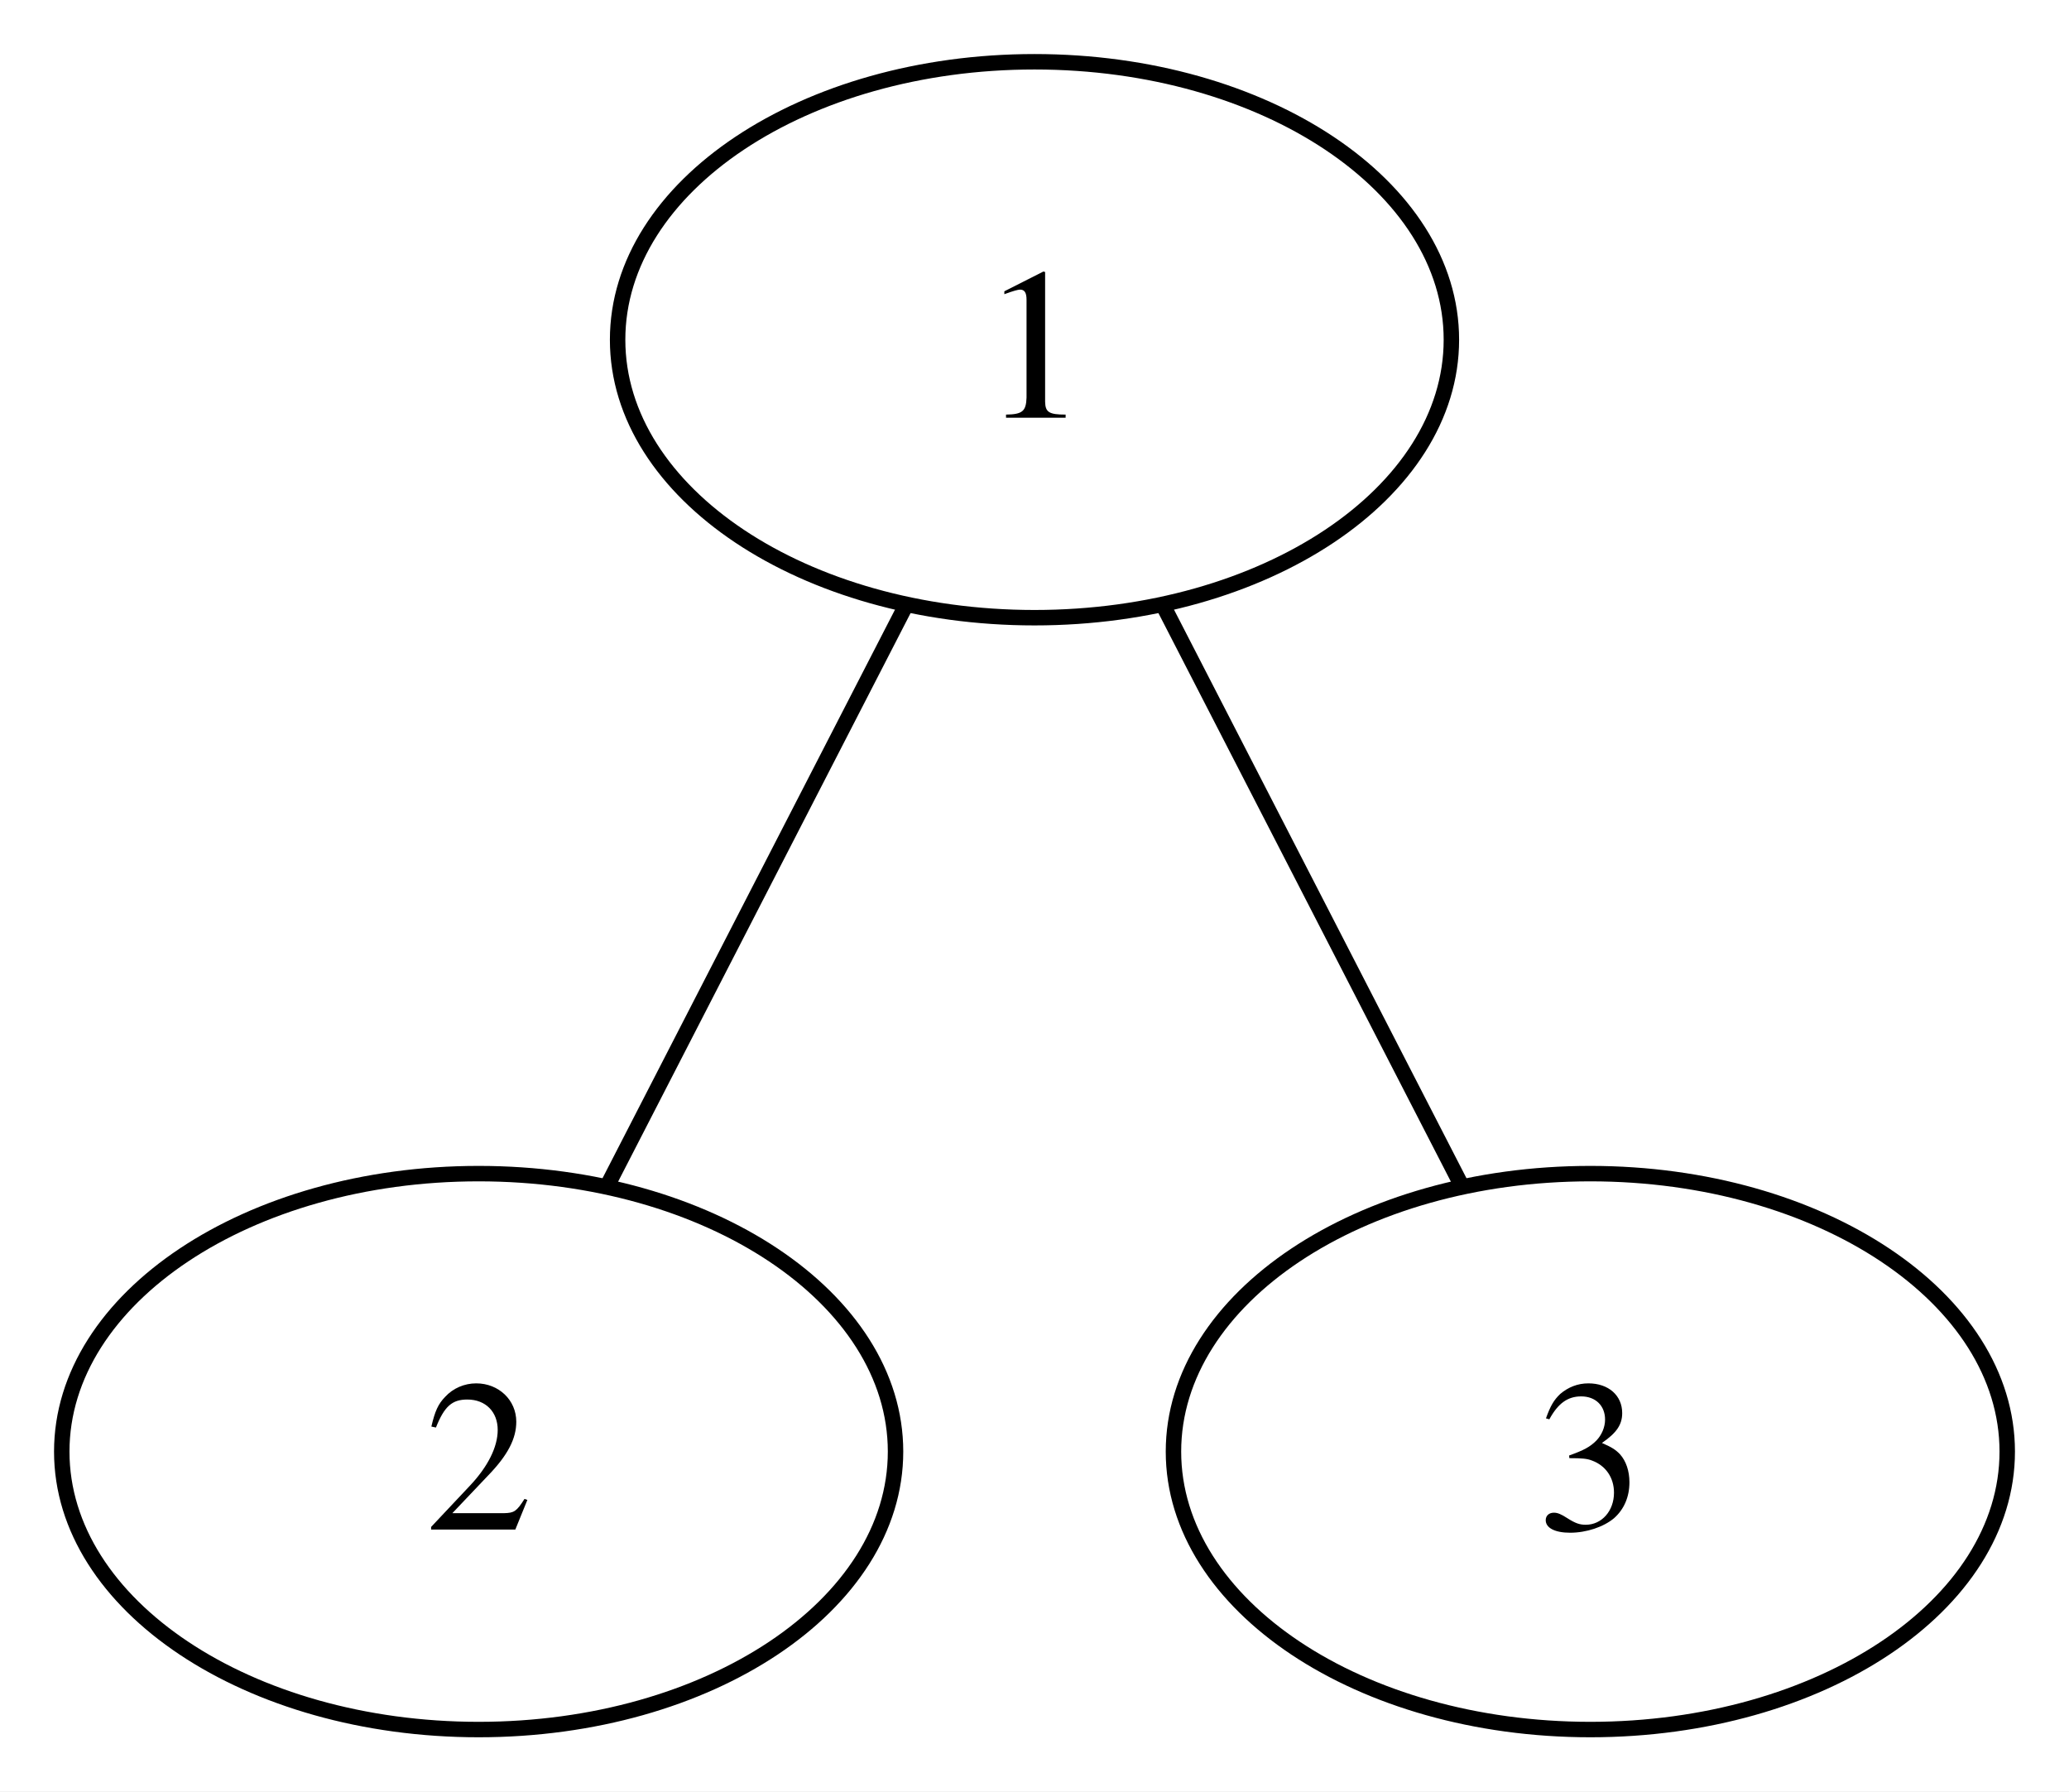
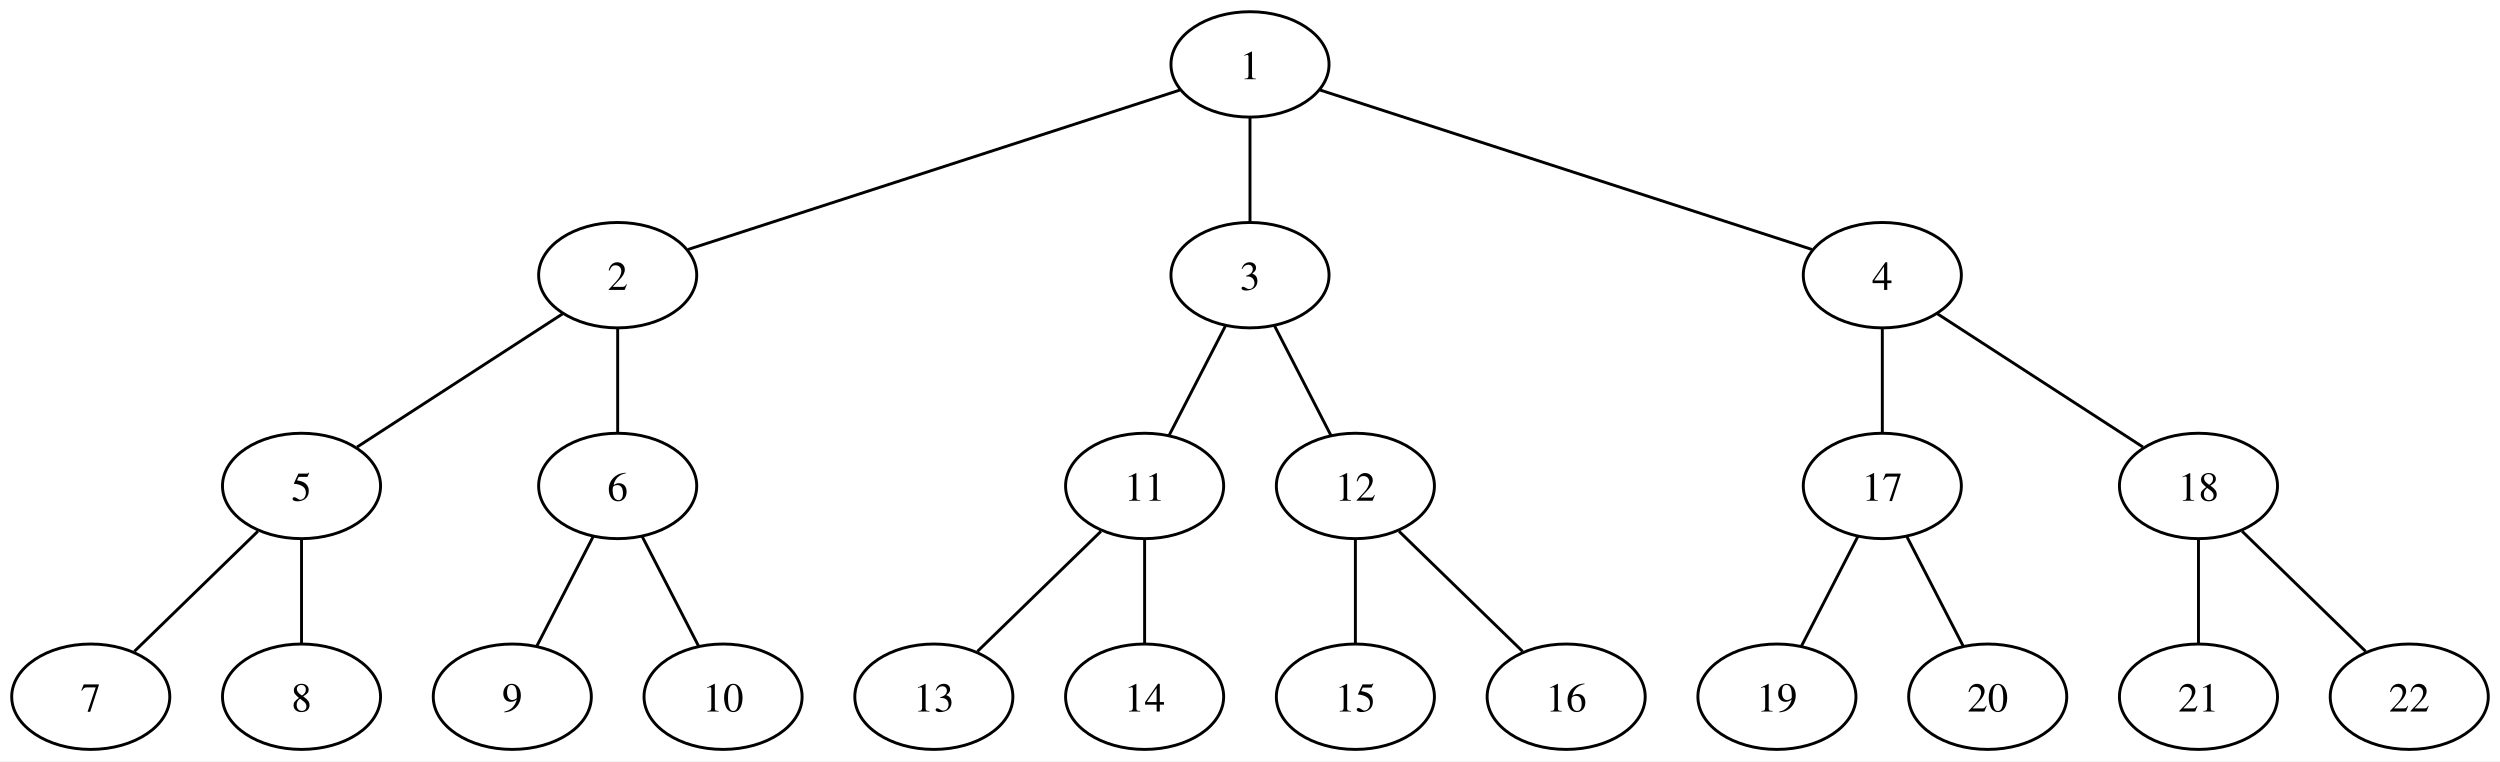
- <svg xmlns="http://www.w3.org/2000/svg" width="134pt" height="116pt" viewBox="0.00 0.00 134.00 116.00">
-   <g id="graph0" class="graph" transform="scale(1 1) rotate(0) translate(4 112)">
-     <polygon fill="white" stroke="none" points="-4,4 -4,-112 130,-112 130,4 -4,4" />
+ <svg xmlns="http://www.w3.org/2000/svg" width="854pt" height="260pt" viewBox="0.00 0.00 854.00 260.00">
+   <g id="graph0" class="graph" transform="scale(1 1) rotate(0) translate(4 256)">
+     <polygon fill="white" stroke="none" points="-4,4 -4,-256 850,-256 850,4 -4,4" />
    <g id="node1" class="node">
-       <ellipse fill="none" stroke="black" cx="63" cy="-90" rx="27" ry="18" />
-       <text text-anchor="middle" x="63" y="-84.95" font-family="Times,serif" font-size="14.00">1</text>
+       <ellipse fill="none" stroke="black" cx="423" cy="-234" rx="27" ry="18" />
+       <text text-anchor="middle" x="423" y="-228.95" font-family="Times,serif" font-size="14.00">1</text>
    </g>
    <g id="node2" class="node">
-       <ellipse fill="none" stroke="black" cx="27" cy="-18" rx="27" ry="18" />
-       <text text-anchor="middle" x="27" y="-12.95" font-family="Times,serif" font-size="14.00">2</text>
+       <ellipse fill="none" stroke="black" cx="207" cy="-162" rx="27" ry="18" />
+       <text text-anchor="middle" x="207" y="-156.95" font-family="Times,serif" font-size="14.00">2</text>
    </g>
    <g id="edge1" class="edge">
-       <path fill="none" stroke="black" d="M54.65,-72.76C48.83,-61.46 41.11,-46.44 35.3,-35.15" />
+       <path fill="none" stroke="black" d="M399.06,-225.24C357.54,-211.79 272.64,-184.27 231.05,-170.79" />
    </g>
    <g id="node3" class="node">
-       <ellipse fill="none" stroke="black" cx="99" cy="-18" rx="27" ry="18" />
-       <text text-anchor="middle" x="99" y="-12.95" font-family="Times,serif" font-size="14.00">3</text>
+       <ellipse fill="none" stroke="black" cx="423" cy="-162" rx="27" ry="18" />
+       <text text-anchor="middle" x="423" y="-156.95" font-family="Times,serif" font-size="14.00">3</text>
    </g>
    <g id="edge2" class="edge">
-       <path fill="none" stroke="black" d="M71.35,-72.76C77.17,-61.46 84.89,-46.44 90.7,-35.15" />
+       <path fill="none" stroke="black" d="M423,-215.7C423,-204.85 423,-190.92 423,-180.1" />
+     </g>
+     <g id="node4" class="node">
+       <ellipse fill="none" stroke="black" cx="639" cy="-162" rx="27" ry="18" />
+       <text text-anchor="middle" x="639" y="-156.95" font-family="Times,serif" font-size="14.00">4</text>
+     </g>
+     <g id="edge3" class="edge">
+       <path fill="none" stroke="black" d="M446.94,-225.24C488.46,-211.79 573.36,-184.27 614.95,-170.79" />
+     </g>
+     <g id="node5" class="node">
+       <ellipse fill="none" stroke="black" cx="99" cy="-90" rx="27" ry="18" />
+       <text text-anchor="middle" x="99" y="-84.95" font-family="Times,serif" font-size="14.00">5</text>
+     </g>
+     <g id="edge4" class="edge">
+       <path fill="none" stroke="black" d="M188.19,-148.81C168.49,-136.04 137.72,-116.09 117.96,-103.29" />
+     </g>
+     <g id="node6" class="node">
+       <ellipse fill="none" stroke="black" cx="207" cy="-90" rx="27" ry="18" />
+       <text text-anchor="middle" x="207" y="-84.95" font-family="Times,serif" font-size="14.00">6</text>
+     </g>
+     <g id="edge5" class="edge">
+       <path fill="none" stroke="black" d="M207,-143.7C207,-132.85 207,-118.92 207,-108.1" />
+     </g>
+     <g id="node7" class="node">
+       <ellipse fill="none" stroke="black" cx="387" cy="-90" rx="27" ry="18" />
+       <text text-anchor="middle" x="387" y="-84.95" font-family="Times,serif" font-size="14.00">11</text>
+     </g>
+     <g id="edge6" class="edge">
+       <path fill="none" stroke="black" d="M414.65,-144.76C408.83,-133.46 401.11,-118.44 395.3,-107.15" />
+     </g>
+     <g id="node8" class="node">
+       <ellipse fill="none" stroke="black" cx="459" cy="-90" rx="27" ry="18" />
+       <text text-anchor="middle" x="459" y="-84.95" font-family="Times,serif" font-size="14.00">12</text>
+     </g>
+     <g id="edge7" class="edge">
+       <path fill="none" stroke="black" d="M431.35,-144.76C437.17,-133.46 444.89,-118.44 450.7,-107.15" />
+     </g>
+     <g id="node9" class="node">
+       <ellipse fill="none" stroke="black" cx="639" cy="-90" rx="27" ry="18" />
+       <text text-anchor="middle" x="639" y="-84.95" font-family="Times,serif" font-size="14.00">17</text>
+     </g>
+     <g id="edge8" class="edge">
+       <path fill="none" stroke="black" d="M639,-143.7C639,-132.85 639,-118.92 639,-108.1" />
+     </g>
+     <g id="node10" class="node">
+       <ellipse fill="none" stroke="black" cx="747" cy="-90" rx="27" ry="18" />
+       <text text-anchor="middle" x="747" y="-84.95" font-family="Times,serif" font-size="14.00">18</text>
+     </g>
+     <g id="edge9" class="edge">
+       <path fill="none" stroke="black" d="M657.81,-148.81C677.51,-136.04 708.28,-116.09 728.04,-103.29" />
+     </g>
+     <g id="node11" class="node">
+       <ellipse fill="none" stroke="black" cx="27" cy="-18" rx="27" ry="18" />
+       <text text-anchor="middle" x="27" y="-12.95" font-family="Times,serif" font-size="14.00">7</text>
+     </g>
+     <g id="edge10" class="edge">
+       <path fill="none" stroke="black" d="M84.08,-74.5C71.72,-62.48 54.25,-45.49 41.9,-33.49" />
+     </g>
+     <g id="node12" class="node">
+       <ellipse fill="none" stroke="black" cx="99" cy="-18" rx="27" ry="18" />
+       <text text-anchor="middle" x="99" y="-12.95" font-family="Times,serif" font-size="14.00">8</text>
+     </g>
+     <g id="edge11" class="edge">
+       <path fill="none" stroke="black" d="M99,-71.7C99,-60.85 99,-46.92 99,-36.1" />
+     </g>
+     <g id="node13" class="node">
+       <ellipse fill="none" stroke="black" cx="171" cy="-18" rx="27" ry="18" />
+       <text text-anchor="middle" x="171" y="-12.95" font-family="Times,serif" font-size="14.00">9</text>
+     </g>
+     <g id="edge12" class="edge">
+       <path fill="none" stroke="black" d="M198.65,-72.76C192.83,-61.46 185.11,-46.44 179.3,-35.15" />
+     </g>
+     <g id="node14" class="node">
+       <ellipse fill="none" stroke="black" cx="243" cy="-18" rx="27" ry="18" />
+       <text text-anchor="middle" x="243" y="-12.95" font-family="Times,serif" font-size="14.00">10</text>
+     </g>
+     <g id="edge13" class="edge">
+       <path fill="none" stroke="black" d="M215.35,-72.76C221.17,-61.46 228.89,-46.44 234.7,-35.15" />
+     </g>
+     <g id="node15" class="node">
+       <ellipse fill="none" stroke="black" cx="315" cy="-18" rx="27" ry="18" />
+       <text text-anchor="middle" x="315" y="-12.95" font-family="Times,serif" font-size="14.00">13</text>
+     </g>
+     <g id="edge14" class="edge">
+       <path fill="none" stroke="black" d="M372.08,-74.5C359.72,-62.48 342.25,-45.49 329.9,-33.49" />
+     </g>
+     <g id="node16" class="node">
+       <ellipse fill="none" stroke="black" cx="387" cy="-18" rx="27" ry="18" />
+       <text text-anchor="middle" x="387" y="-12.95" font-family="Times,serif" font-size="14.00">14</text>
+     </g>
+     <g id="edge15" class="edge">
+       <path fill="none" stroke="black" d="M387,-71.7C387,-60.85 387,-46.92 387,-36.1" />
+     </g>
+     <g id="node17" class="node">
+       <ellipse fill="none" stroke="black" cx="459" cy="-18" rx="27" ry="18" />
+       <text text-anchor="middle" x="459" y="-12.95" font-family="Times,serif" font-size="14.00">15</text>
+     </g>
+     <g id="edge16" class="edge">
+       <path fill="none" stroke="black" d="M459,-71.7C459,-60.85 459,-46.92 459,-36.1" />
+     </g>
+     <g id="node18" class="node">
+       <ellipse fill="none" stroke="black" cx="531" cy="-18" rx="27" ry="18" />
+       <text text-anchor="middle" x="531" y="-12.95" font-family="Times,serif" font-size="14.00">16</text>
+     </g>
+     <g id="edge17" class="edge">
+       <path fill="none" stroke="black" d="M473.92,-74.5C486.28,-62.48 503.75,-45.49 516.1,-33.49" />
+     </g>
+     <g id="node19" class="node">
+       <ellipse fill="none" stroke="black" cx="603" cy="-18" rx="27" ry="18" />
+       <text text-anchor="middle" x="603" y="-12.95" font-family="Times,serif" font-size="14.00">19</text>
+     </g>
+     <g id="edge18" class="edge">
+       <path fill="none" stroke="black" d="M630.65,-72.76C624.83,-61.46 617.11,-46.44 611.3,-35.15" />
+     </g>
+     <g id="node20" class="node">
+       <ellipse fill="none" stroke="black" cx="675" cy="-18" rx="27" ry="18" />
+       <text text-anchor="middle" x="675" y="-12.95" font-family="Times,serif" font-size="14.00">20</text>
+     </g>
+     <g id="edge19" class="edge">
+       <path fill="none" stroke="black" d="M647.35,-72.76C653.17,-61.46 660.89,-46.44 666.7,-35.15" />
+     </g>
+     <g id="node21" class="node">
+       <ellipse fill="none" stroke="black" cx="747" cy="-18" rx="27" ry="18" />
+       <text text-anchor="middle" x="747" y="-12.95" font-family="Times,serif" font-size="14.00">21</text>
+     </g>
+     <g id="edge20" class="edge">
+       <path fill="none" stroke="black" d="M747,-71.7C747,-60.85 747,-46.92 747,-36.1" />
+     </g>
+     <g id="node22" class="node">
+       <ellipse fill="none" stroke="black" cx="819" cy="-18" rx="27" ry="18" />
+       <text text-anchor="middle" x="819" y="-12.95" font-family="Times,serif" font-size="14.00">22</text>
+     </g>
+     <g id="edge21" class="edge">
+       <path fill="none" stroke="black" d="M761.92,-74.5C774.28,-62.48 791.75,-45.49 804.1,-33.49" />
    </g>
  </g>
</svg>
